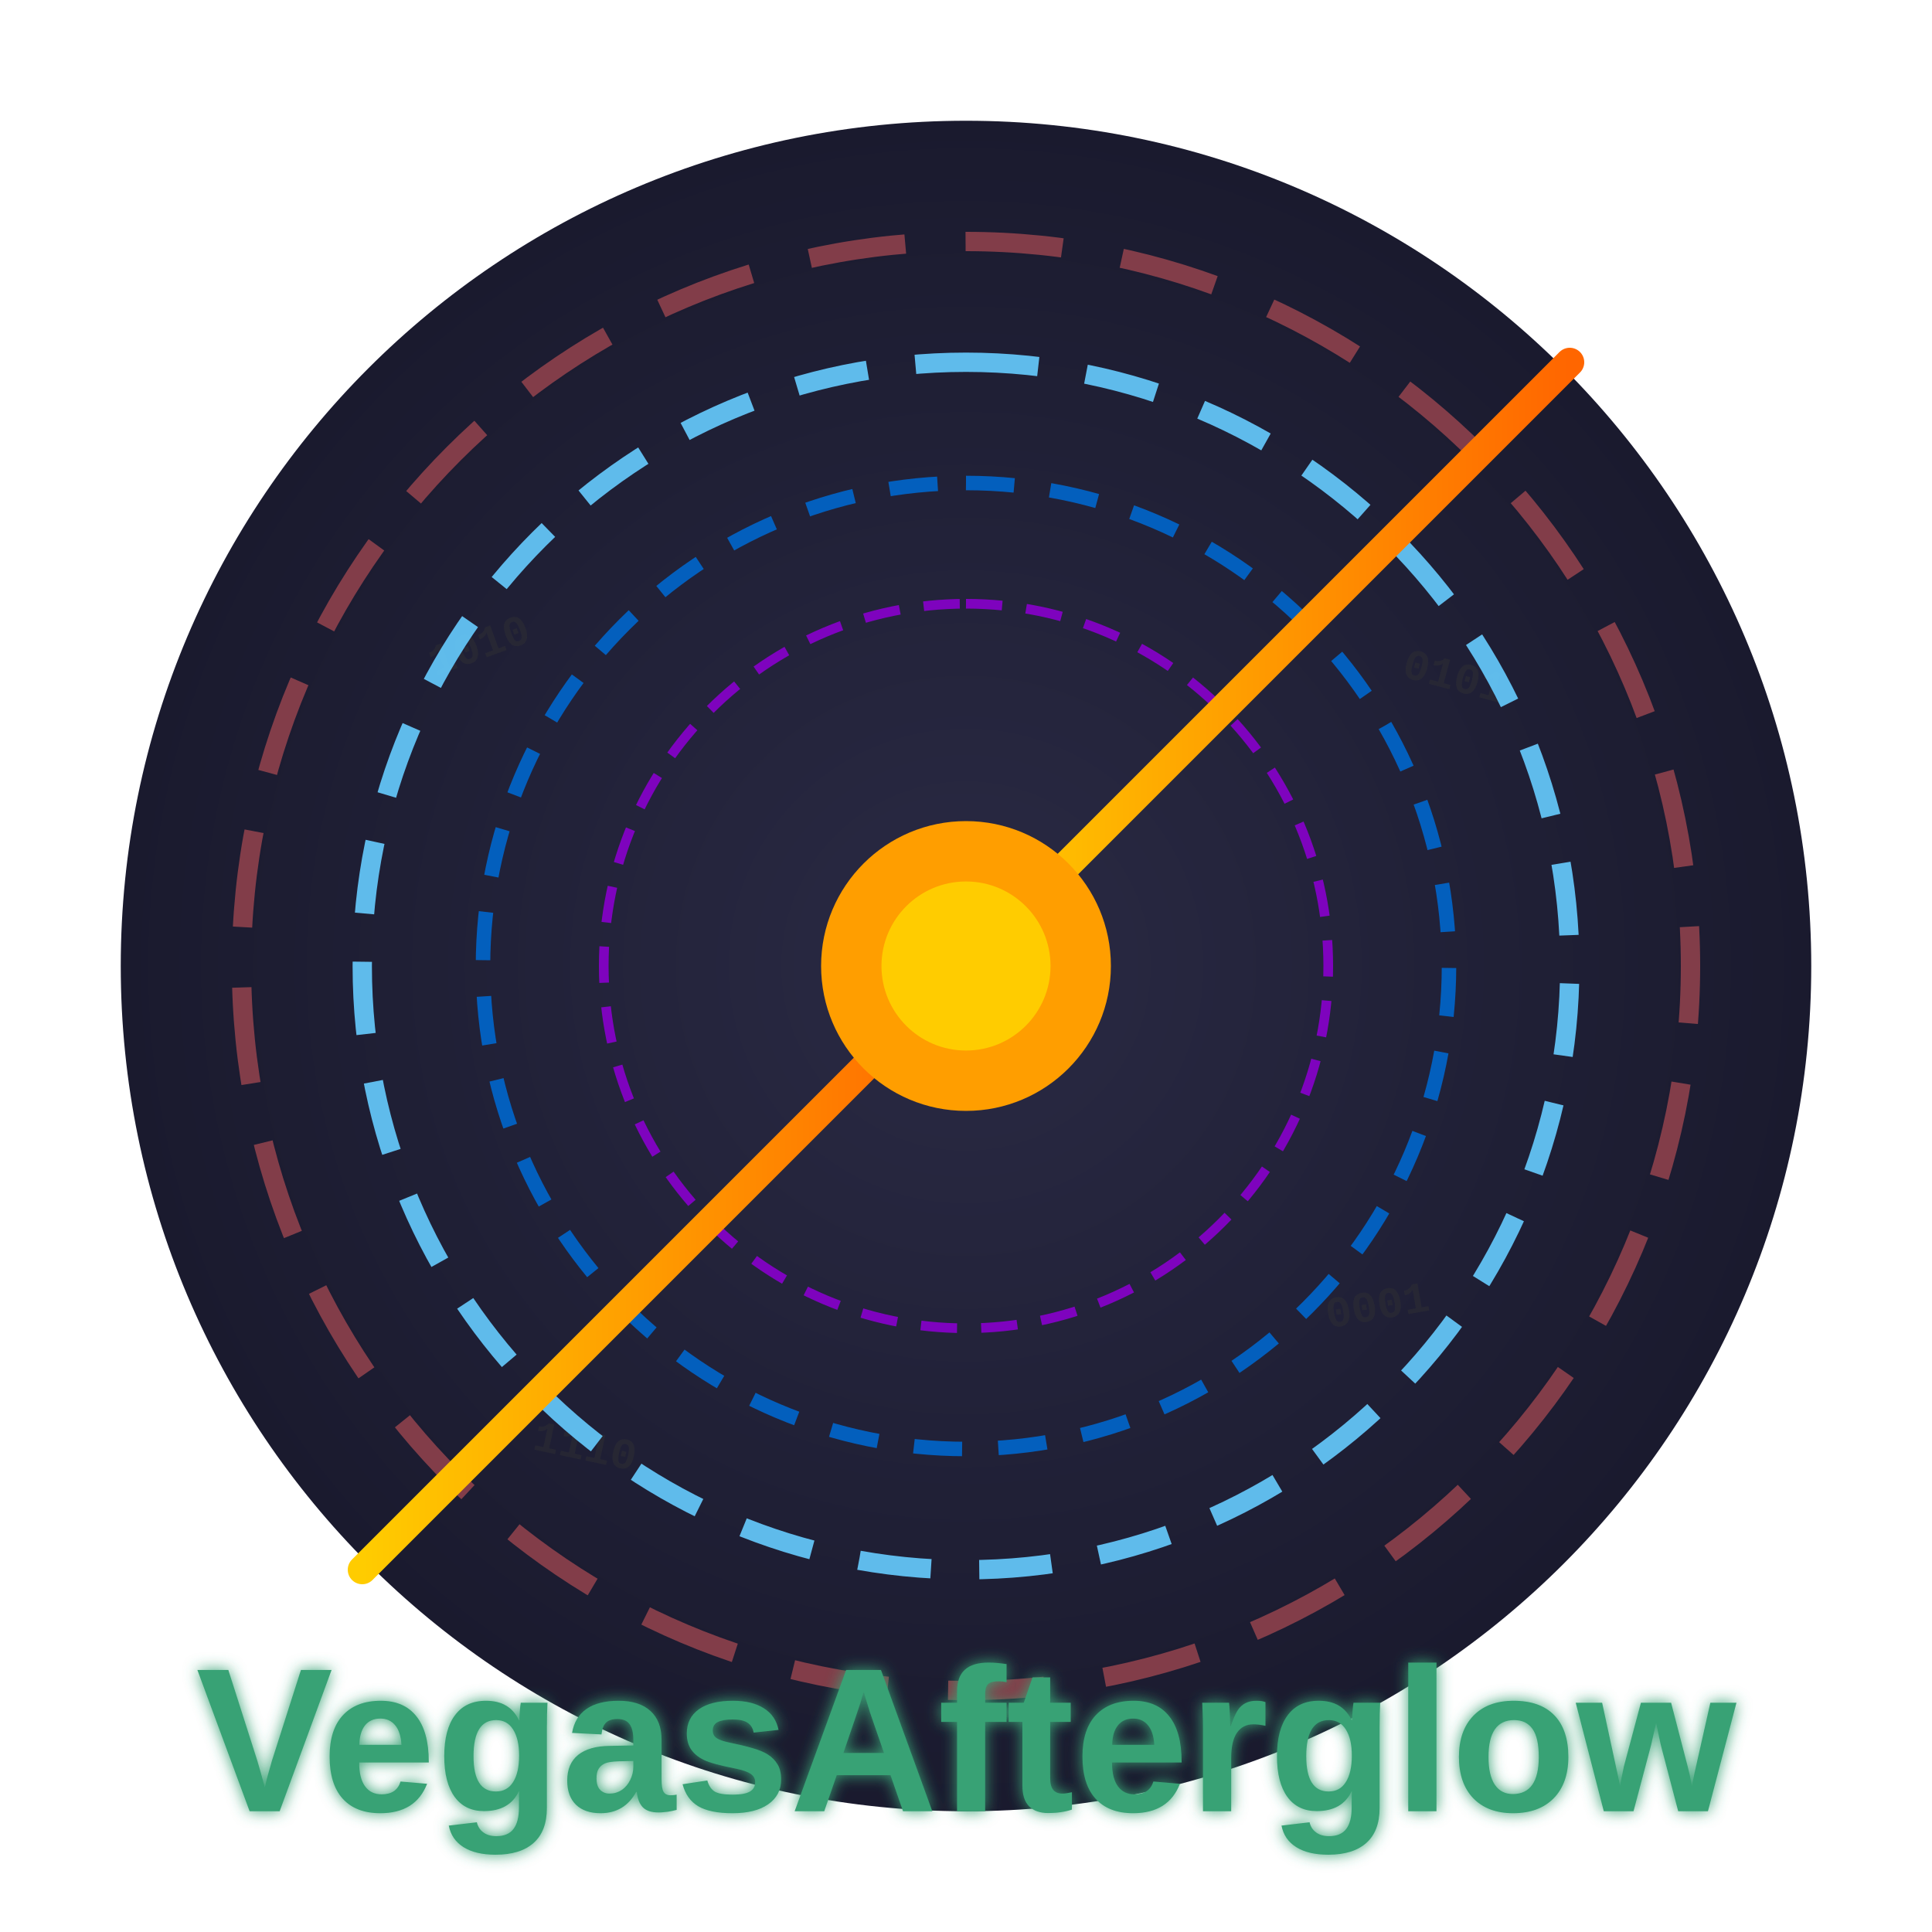
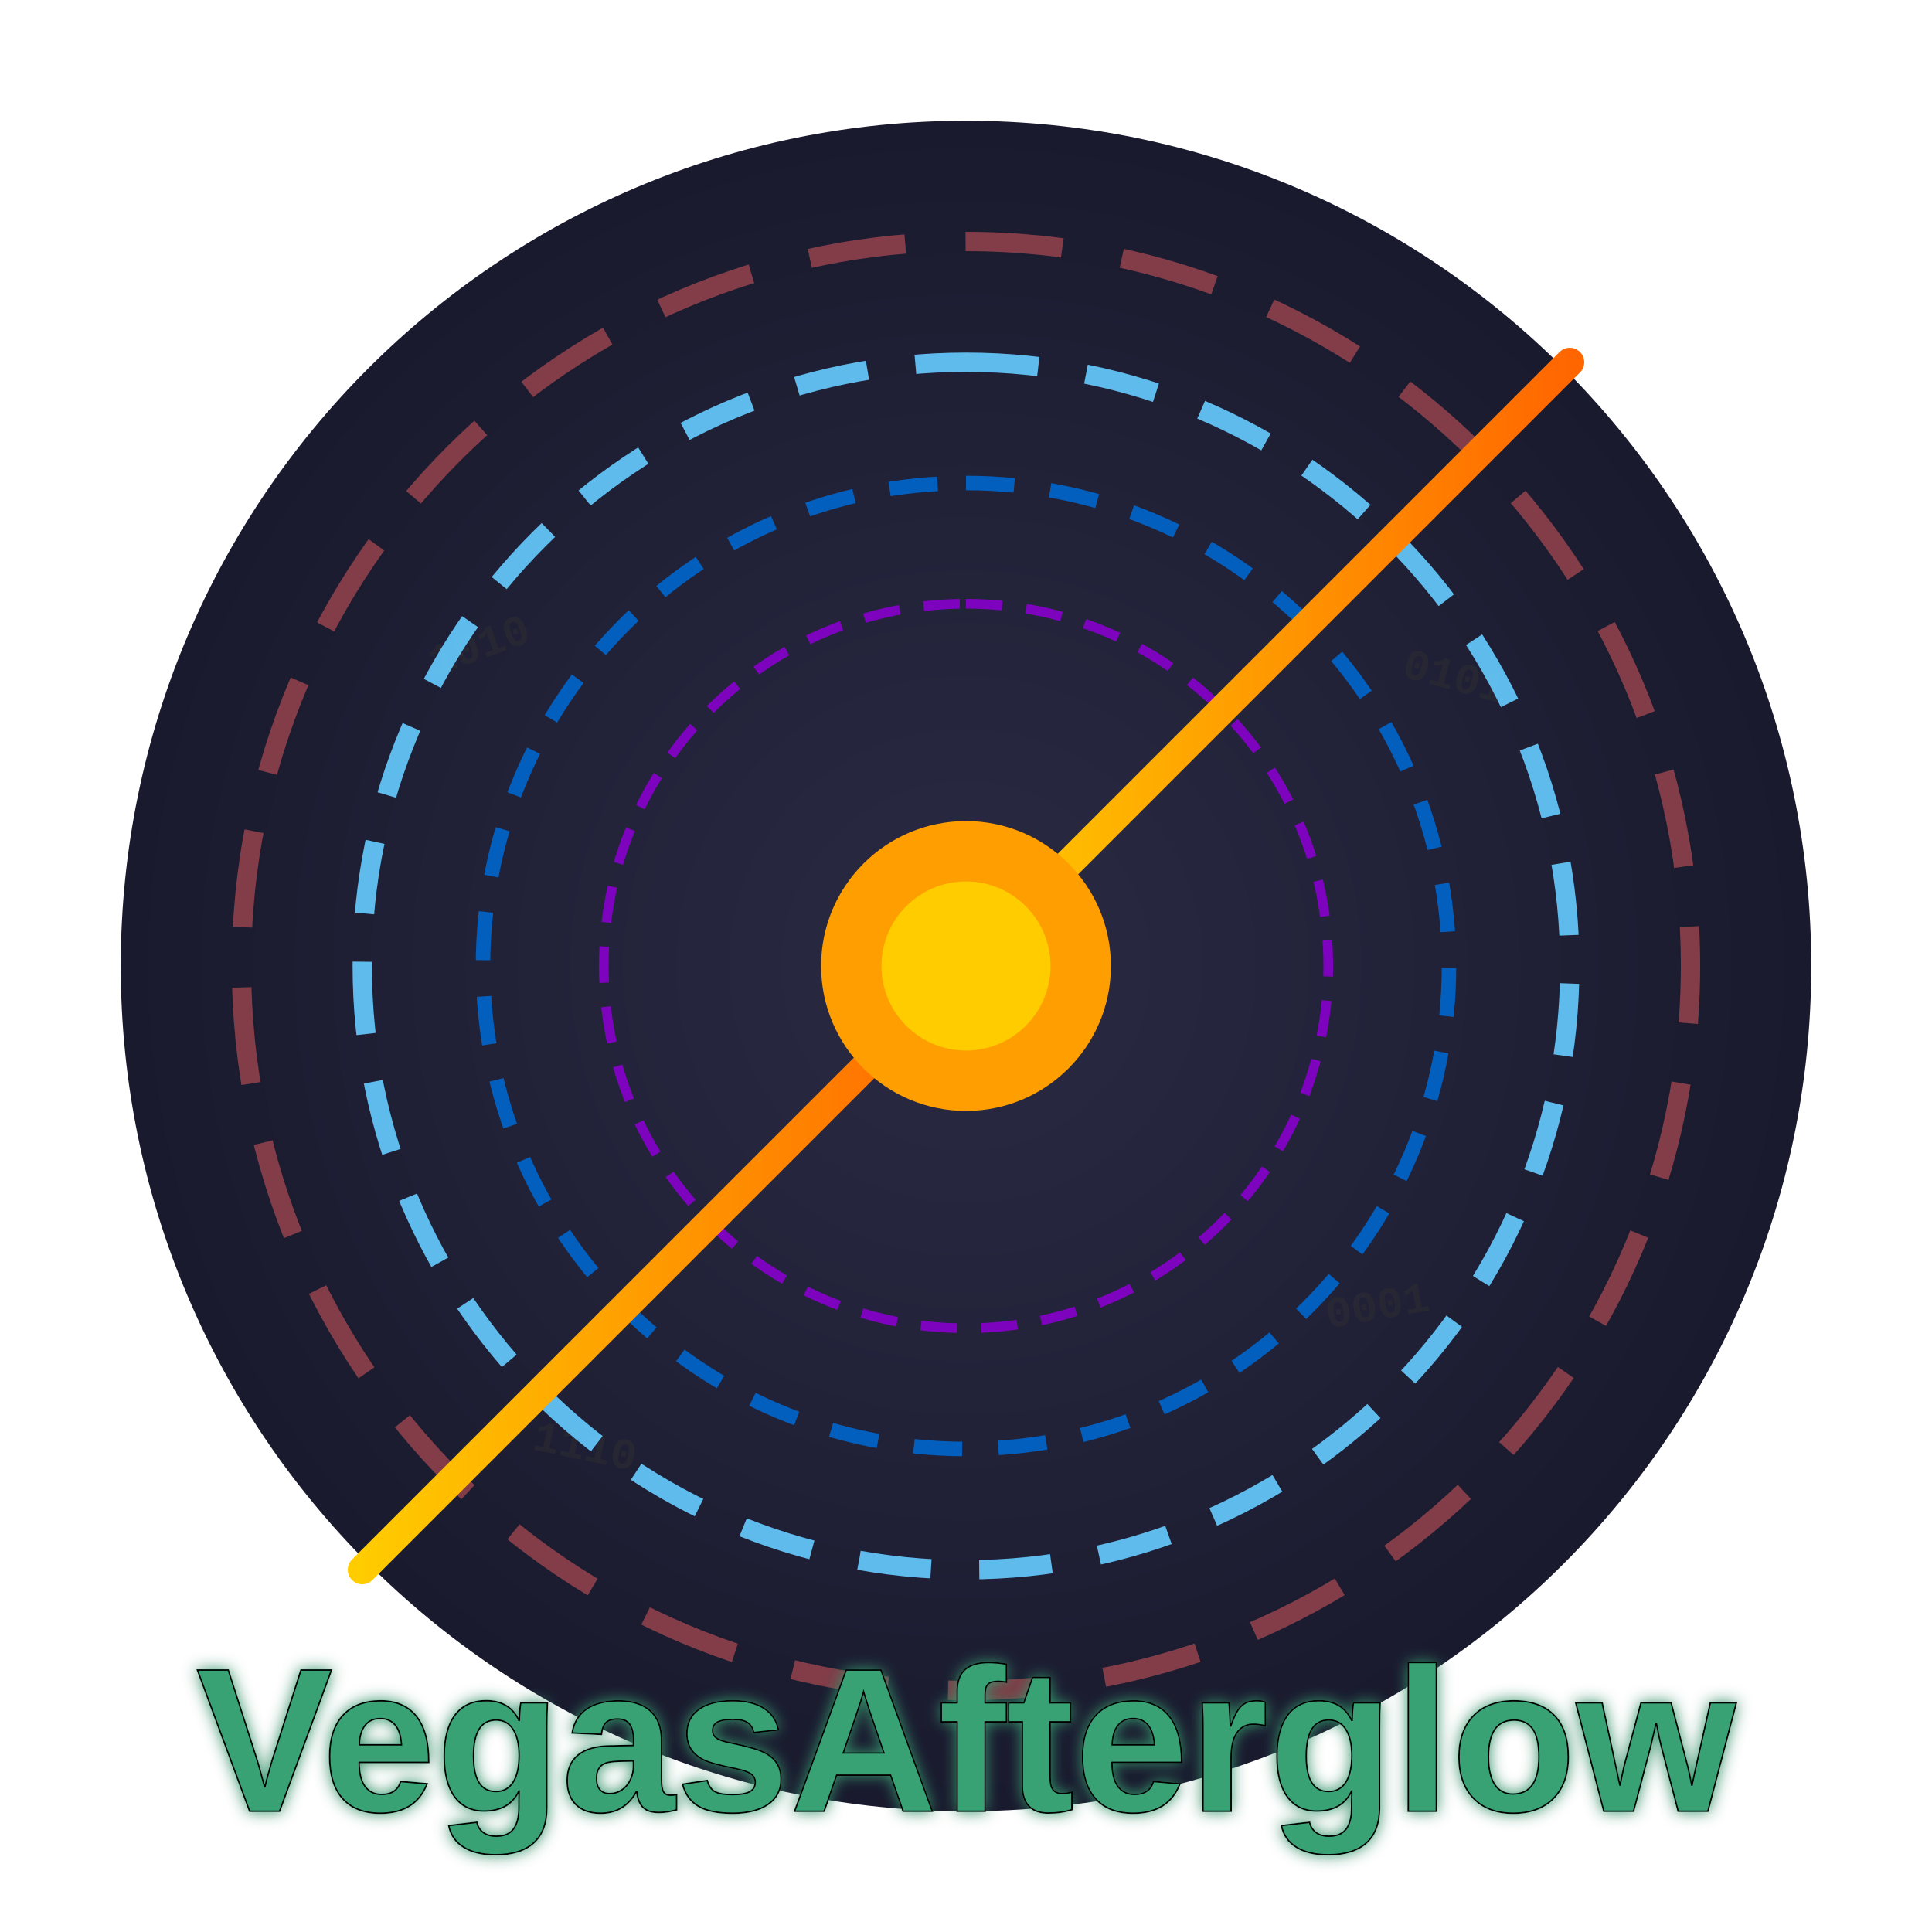
- <svg xmlns="http://www.w3.org/2000/svg" width="200" height="200" viewBox="0 0 200 200">
+ <svg xmlns="http://www.w3.org/2000/svg" width="800" height="800" viewBox="0 0 800 800">
  <defs>
    <radialGradient id="bg-grad" cx="50%" cy="50%" r="50%">
      <stop offset="0%" stop-color="#2a2a44" />
      <stop offset="100%" stop-color="#1a1a2e" />
    </radialGradient>
    <linearGradient id="jet-grad" x1="0%" y1="0%" x2="100%" y2="0%">
      <stop offset="0%" stop-color="#ffcc00" />
      <stop offset="100%" stop-color="#ff6600" />
    </linearGradient>
    <filter id="text-glow">
-       <feGaussianBlur in="SourceGraphic" stdDeviation="0.75" result="blur" />
+       <feGaussianBlur in="SourceGraphic" stdDeviation="3" result="blur" />
      <feMerge>
        <feMergeNode in="blur" />
        <feMergeNode in="SourceGraphic" />
      </feMerge>
    </filter>
+     <radialGradient id="radiate-grad" cx="50%" cy="50%" r="50%">
+       <stop offset="0%" stop-color="rgba(255,255,255,0.3)" />
+       <stop offset="100%" stop-color="rgba(255,255,255,0)" />
+     </radialGradient>
  </defs>
-   <circle cx="100" cy="100" r="87.5" fill="url(#bg-grad)" />
-   <g opacity="0.4" fill="#333" font-family="Courier New, monospace" font-size="4.5" font-weight="bold">
-     <text x="45" y="70" transform="rotate(-20 45 70)">1010</text>
-     <text x="145" y="70" transform="rotate(15 145 70)">0101</text>
-     <text x="55" y="150" transform="rotate(12 55 150)">1110</text>
-     <text x="137.5" y="137.5" transform="rotate(-10 137.5 137.5)">0001</text>
+   <circle cx="400" cy="400" r="350" fill="url(#bg-grad)" />
+   <g>
+     <circle cx="400" cy="400" r="10" fill="none" stroke="#ff6666" stroke-width="2" opacity="0.6">
+       <animate attributeName="r" values="10;300" dur="6s" repeatCount="indefinite" />
+       <animate attributeName="opacity" values="0.6;0" dur="6s" repeatCount="indefinite" />
+     </circle>
+     <circle cx="400" cy="400" r="10" fill="none" stroke="#66ccff" stroke-width="2" opacity="0.6">
+       <animate attributeName="r" values="10;300" dur="6s" begin="2s" repeatCount="indefinite" />
+       <animate attributeName="opacity" values="0.6;0" dur="6s" begin="2s" repeatCount="indefinite" />
+     </circle>
+     <circle cx="400" cy="400" r="10" fill="none" stroke="#8800cc" stroke-width="2" opacity="0.6">
+       <animate attributeName="r" values="10;300" dur="6s" begin="4s" repeatCount="indefinite" />
+       <animate attributeName="opacity" values="0.6;0" dur="6s" begin="4s" repeatCount="indefinite" />
+     </circle>
+   </g>
+   <g opacity="0.4" fill="#333" font-family="Courier New, monospace" font-size="18" font-weight="bold">
+     <text x="180" y="280" transform="rotate(-20 180 280)">1010</text>
+     <text x="580" y="280" transform="rotate(15 580 280)">0101</text>
+     <text x="220" y="600" transform="rotate(12 220 600)">1110</text>
+     <text x="550" y="550" transform="rotate(-10 550 550)">0001</text>
  </g>
  <g opacity="0.9" fill="none">
-     <path d="M100,25 A75,75 0 0,1 175,100 A75,75 0 0,1 100,175 A75,75 0 0,1 25,100 A75,75 0 0,1 100,25 Z" stroke="#ff6666" stroke-width="2" stroke-dasharray="10,6.25" opacity="0.5" />
-     <path d="M100,37.5 A62.5,62.5 0 0,1 162.5,100 A62.5,62.5 0 0,1 100,162.5 A62.5,62.5 0 0,1 37.5,100 A62.5,62.5 0 0,1 100,37.5 Z" stroke="#66ccff" stroke-width="2" stroke-dasharray="7.5,5" />
-     <path d="M100,50 A50,50 0 0,1 150,100 A50,50 0 0,1 100,150 A50,50 0 0,1 50,100 A50,50 0 0,1 100,50 Z" stroke="#0066cc" stroke-width="1.5" stroke-dasharray="5,3.75" />
-     <path d="M100,62.5 A37.5,37.5 0 0,1 137.5,100 A37.5,37.5 0 0,1 100,137.5 A37.5,37.5 0 0,1 62.5,100 A37.5,37.5 0 0,1 100,62.5 Z" stroke="#8800cc" stroke-width="1" stroke-dasharray="3.75,2.5" />
+     <g transform="translate(400, 400)">
+       <path d="M0,-300 A300,300 0 0,1 300,0 A300,300 0 0,1 0,300 A300,300 0 0,1 -300,0 A300,300 0 0,1 0,-300 Z" stroke="#ff6666" stroke-width="8" stroke-dasharray="40,25" opacity="0.5">
+       </path>
+     </g>
+     <g transform="translate(400, 400)">
+       <path d="M0,-250 A250,250 0 0,1 250,0 A250,250 0 0,1 0,250 A250,250 0 0,1 -250,0 A250,250 0 0,1 0,-250 Z" stroke="#66ccff" stroke-width="8" stroke-dasharray="30,20">
+       </path>
+     </g>
+     <g transform="translate(400, 400)">
+       <path d="M0,-200 A200,200 0 0,1 200,0 A200,200 0 0,1 0,200 A200,200 0 0,1 -200,0 A200,200 0 0,1 0,-200 Z" stroke="#0066cc" stroke-width="6" stroke-dasharray="20,15">
+       </path>
+     </g>
+     <g transform="translate(400, 400)">
+       <path d="M0,-150 A150,150 0 0,1 150,0 A150,150 0 0,1 0,150 A150,150 0 0,1 -150,0 A150,150 0 0,1 0,-150 Z" stroke="#8800cc" stroke-width="4" stroke-dasharray="15,10">
+       </path>
+     </g>
  </g>
-   <path d="M100,100 L137.5,62.5 C150,50 155,45 162.5,37.5" stroke="url(#jet-grad)" stroke-width="3" fill="none" stroke-linecap="round" />
-   <path d="M100,100 L62.5,137.5 C50,150 45,155 37.5,162.5" stroke="url(#jet-grad)" stroke-width="3" fill="none" stroke-linecap="round" />
-   <circle cx="100" cy="100" r="15" fill="#ff9e00" />
-   <circle cx="100" cy="100" r="8.75" fill="#ffcc00" />
-   <text x="100" y="187.5" font-family="Arial, sans-serif" font-weight="bold" font-size="21.25" text-anchor="middle" fill="#39A275" filter="url(#text-glow)">
+   <path d="M400,400 L550,250 C600,200 620,180 650,150" stroke="url(#jet-grad)" stroke-width="12" fill="none" stroke-linecap="round" />
+   <path d="M400,400 L250,550 C200,600 180,620 150,650" stroke="url(#jet-grad)" stroke-width="12" fill="none" stroke-linecap="round" />
+   <circle cx="400" cy="400" r="60" fill="#ff9e00" />
+   <circle cx="400" cy="400" r="35" fill="#ffcc00" />
+   <text x="400" y="750" font-family="Arial, sans-serif" font-weight="bold" font-size="85" text-anchor="middle" fill="#39A275" stroke="black" stroke-width="0.6" filter="url(#text-glow)">
    VegasAfterglow
  </text>
</svg>
